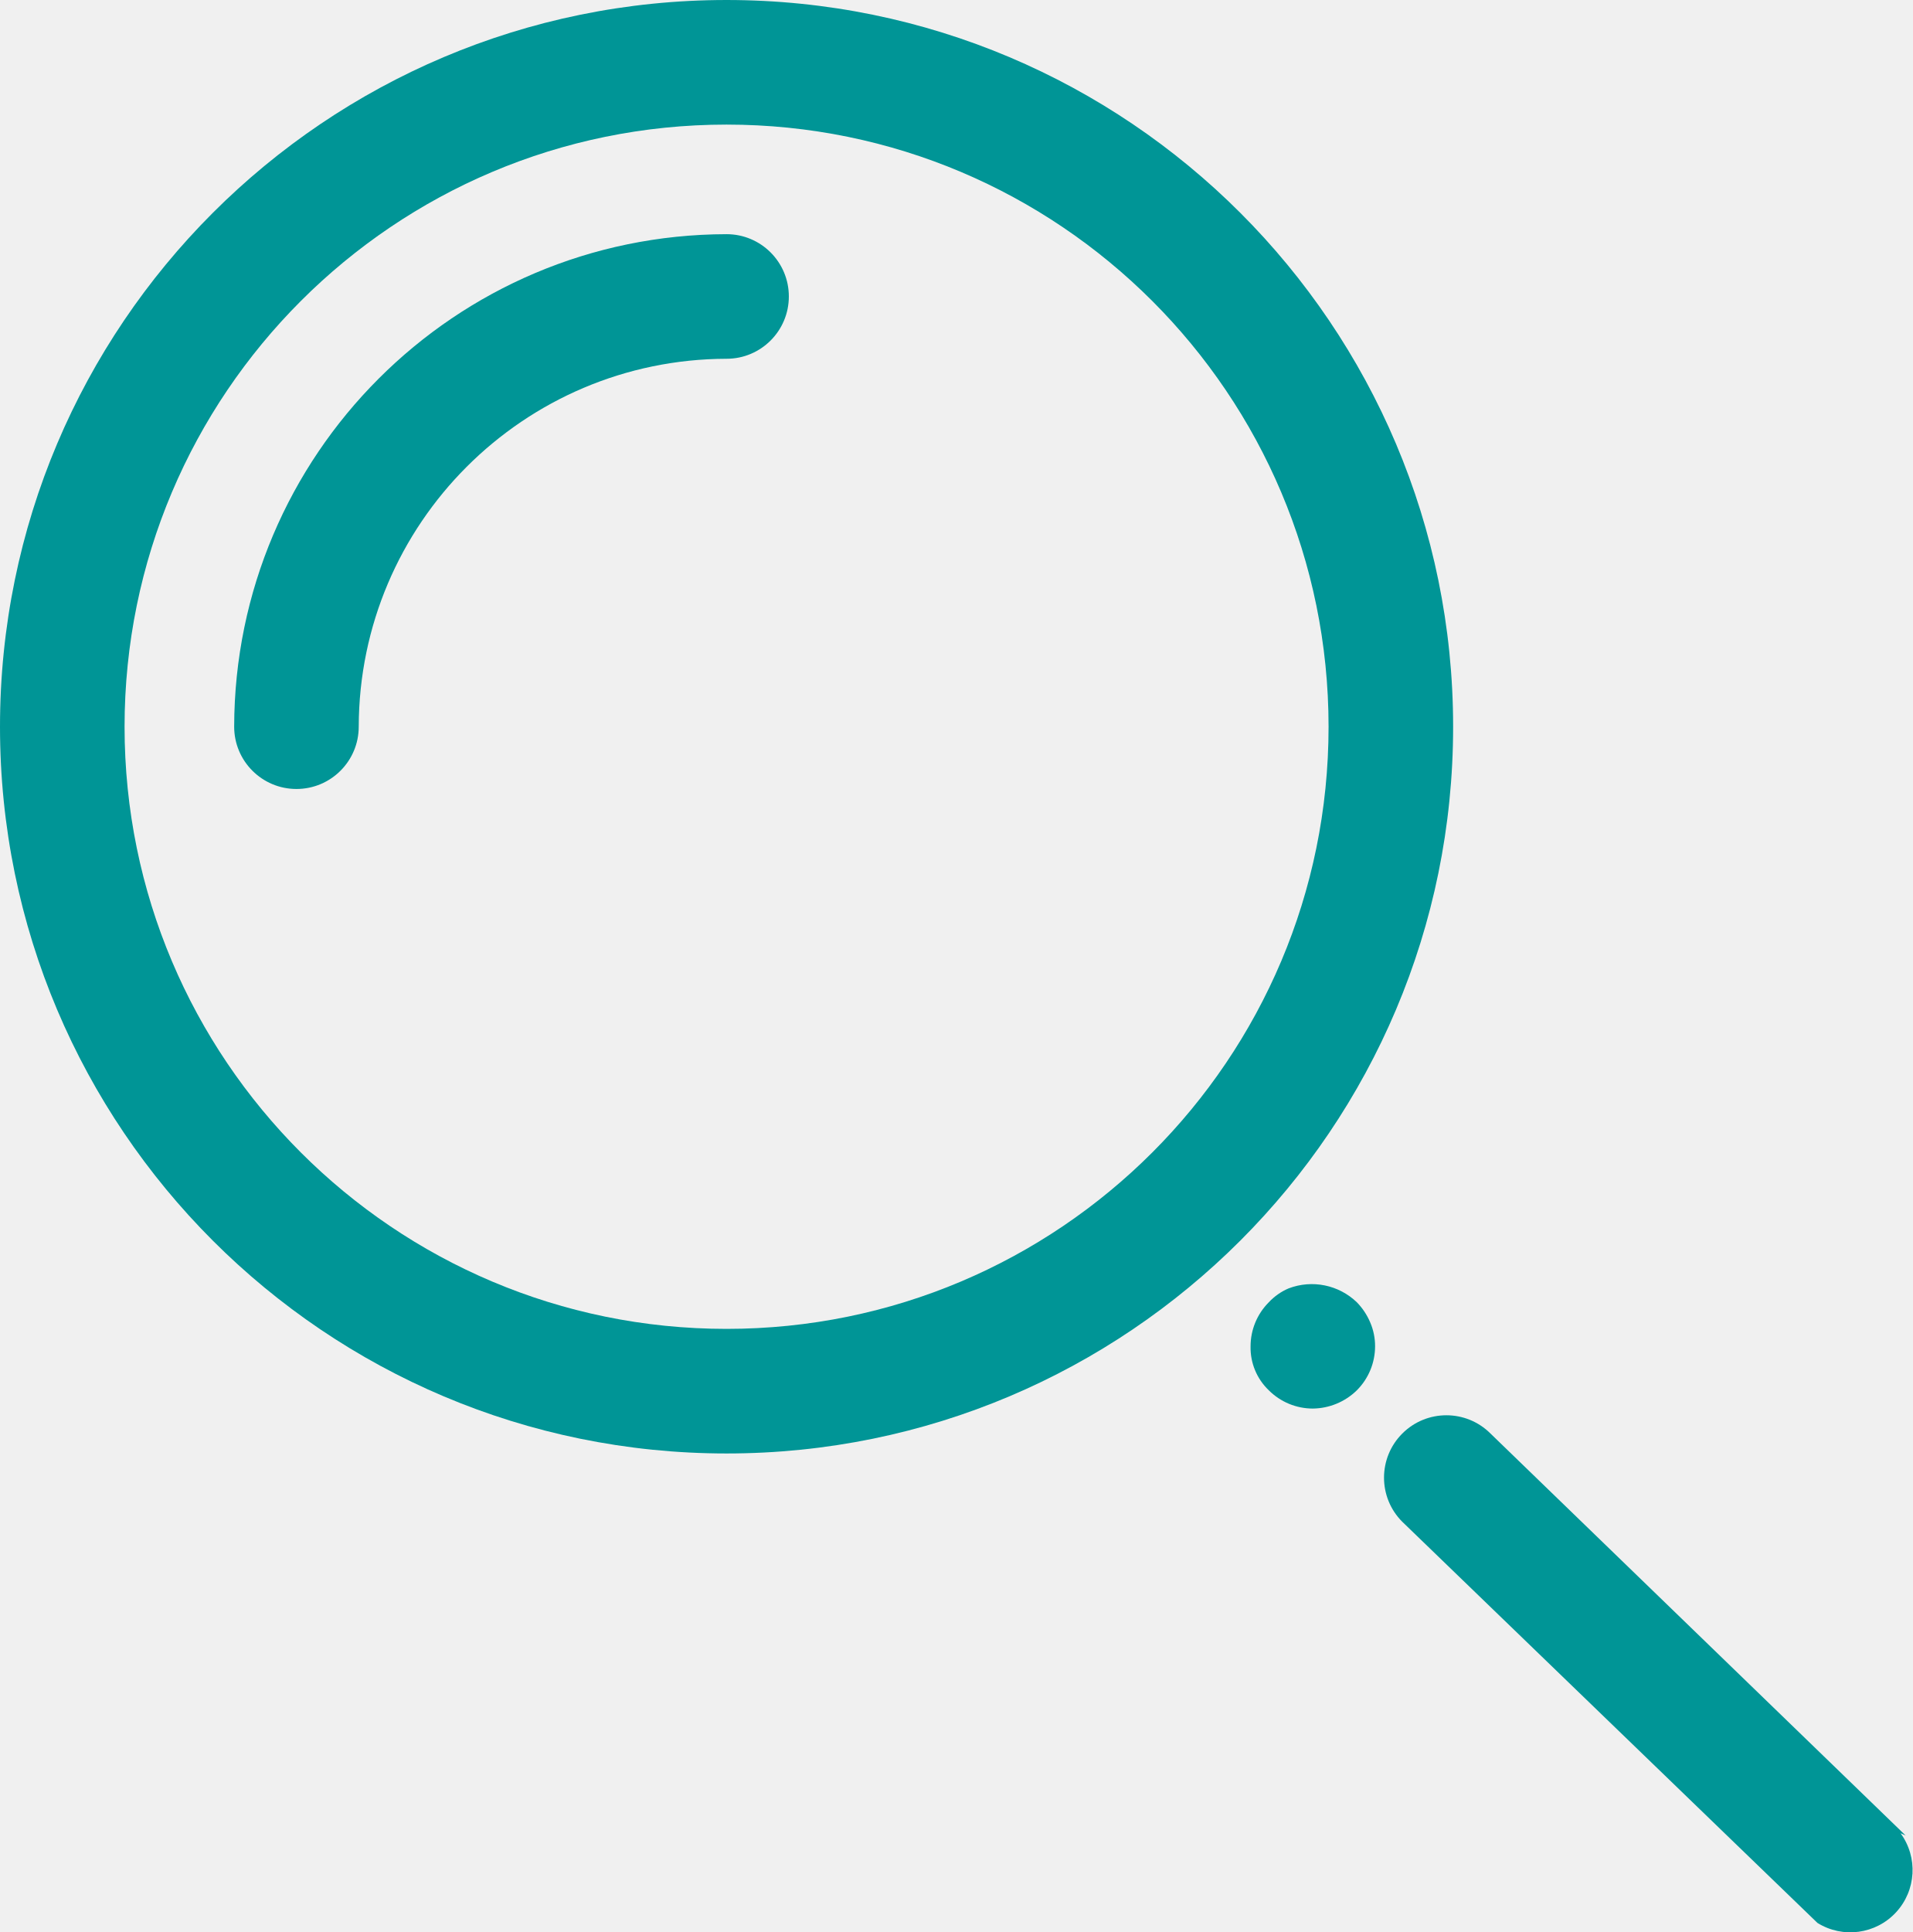
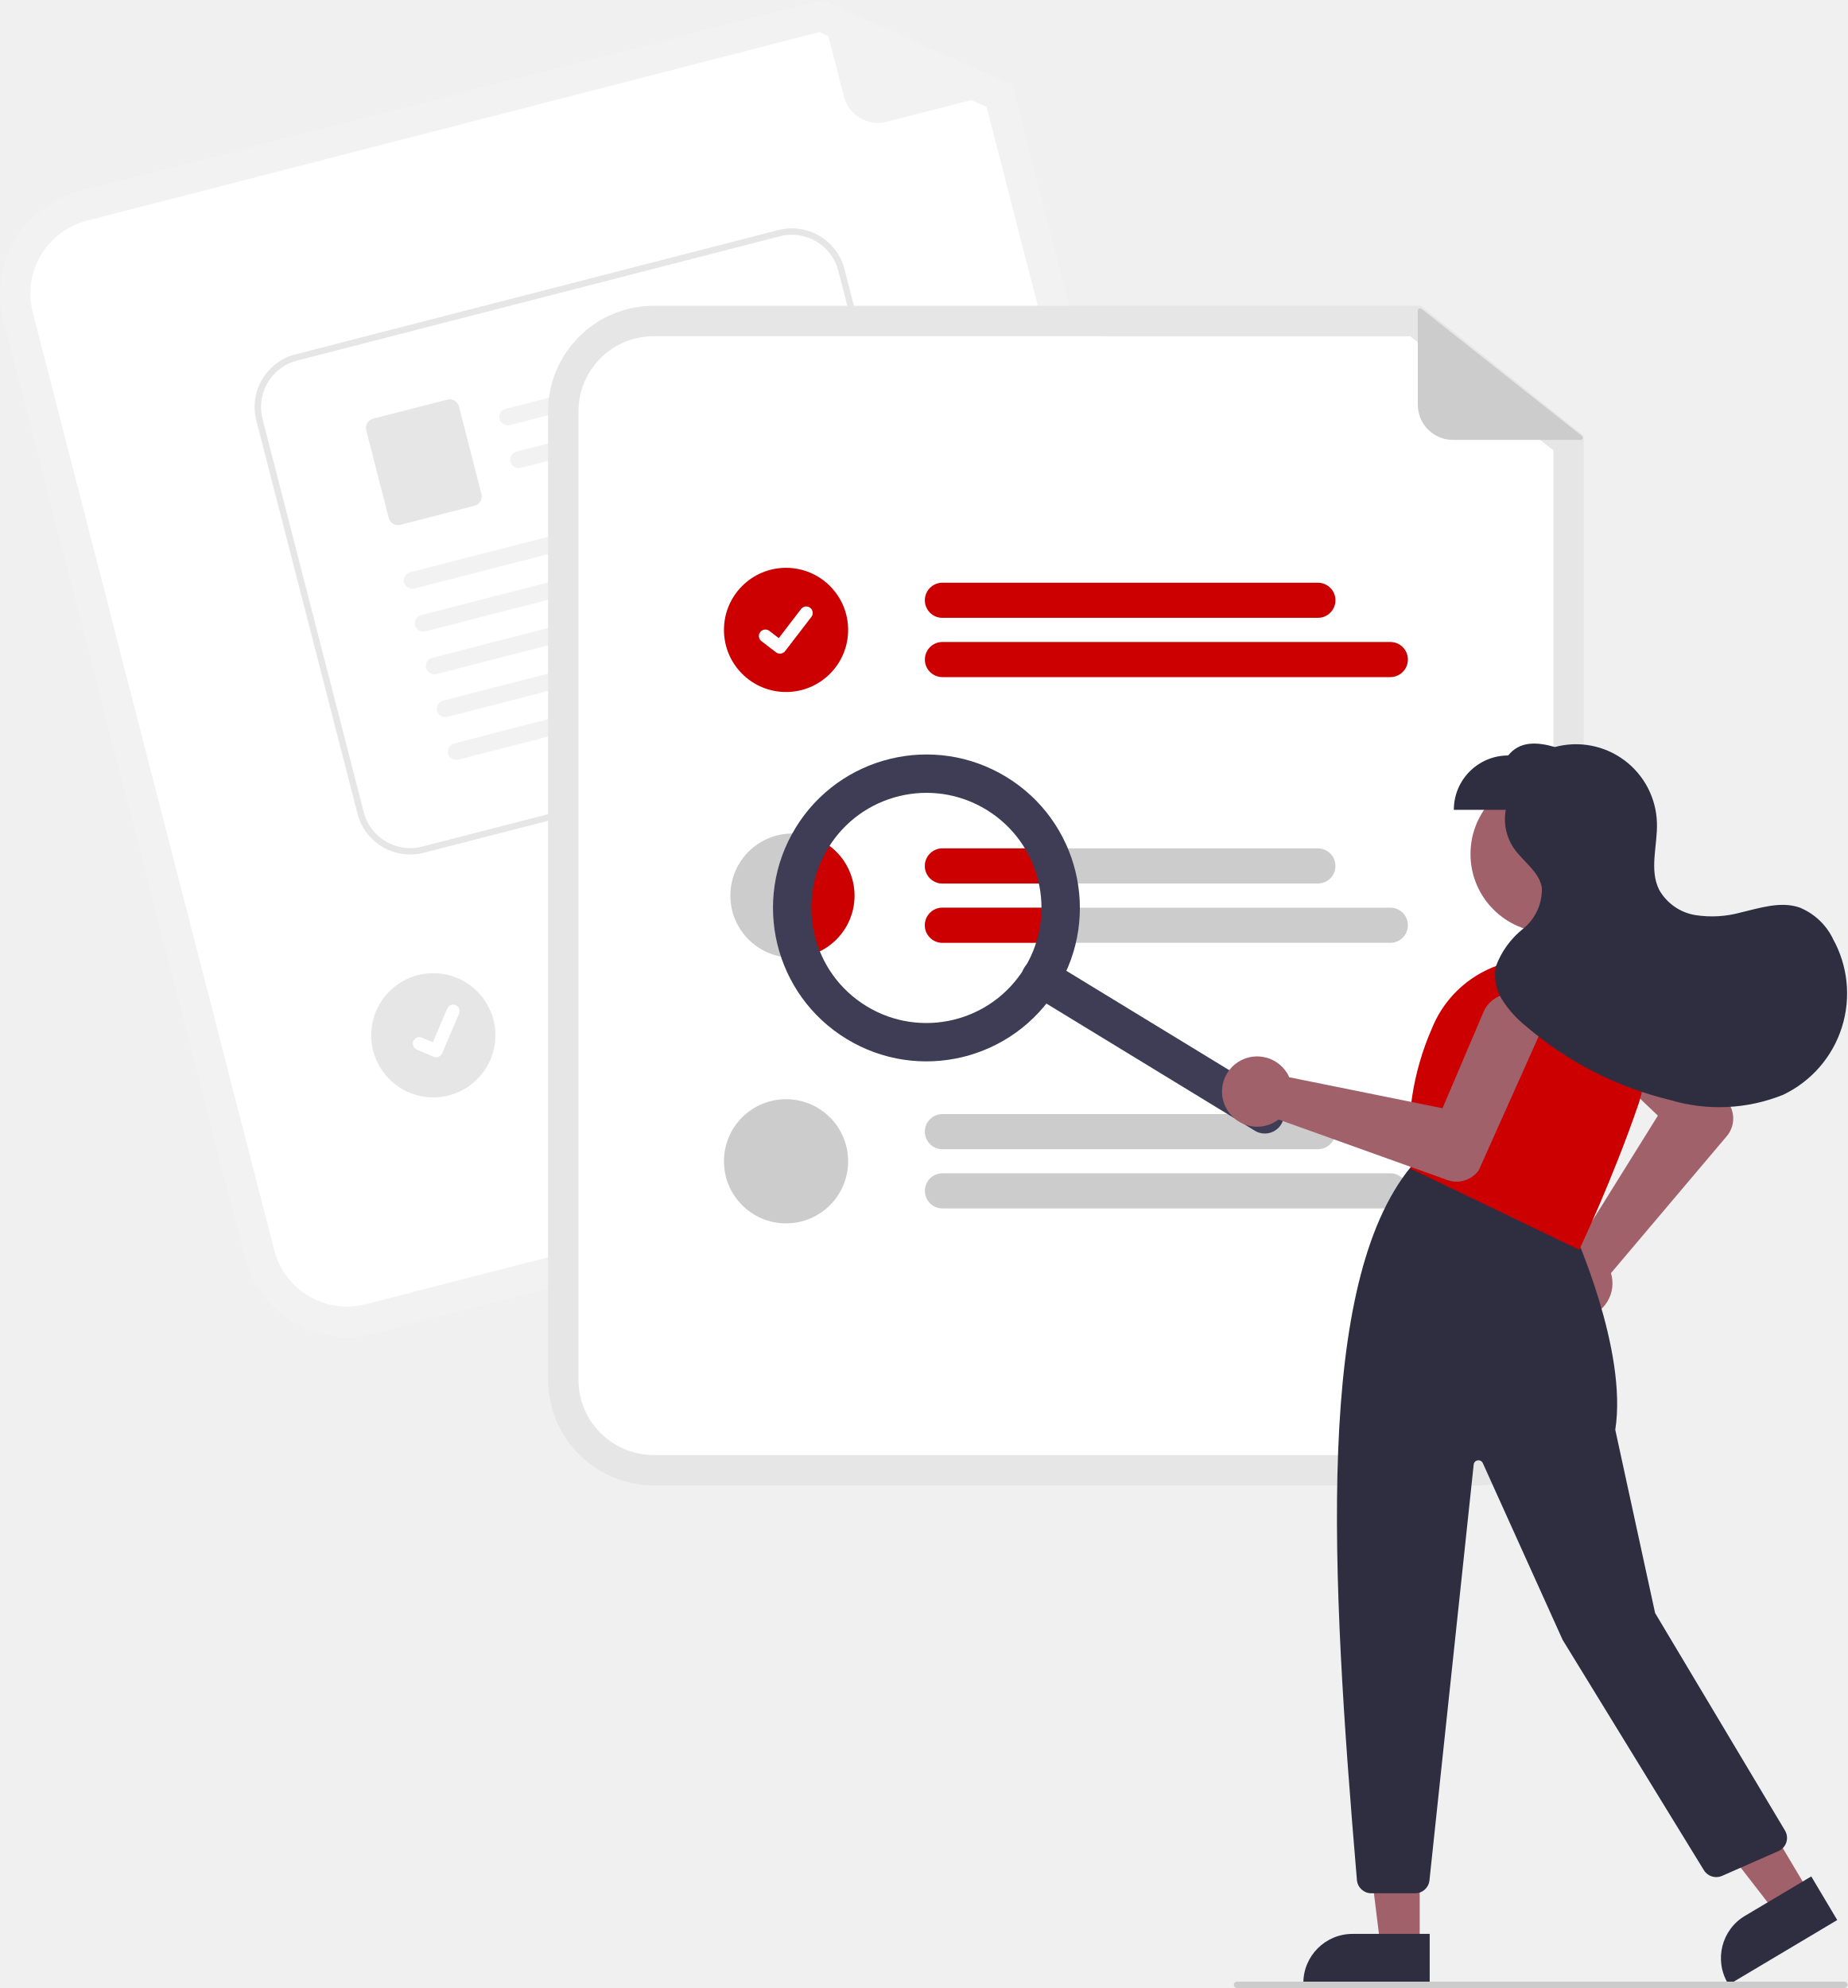
- <svg xmlns="http://www.w3.org/2000/svg" width="41.197" height="41.605" viewBox="0 0 41.197 41.605">
-   <g transform="translate(-814 -2030)">
-     <path d="M21.9,6.32A15.65,15.65,0,1,0,37.55,21.97,15.65,15.65,0,0,0,21.9,6.32Zm0,28.617A12.967,12.967,0,1,1,34.867,21.97,12.967,12.967,0,0,1,21.9,34.937Z" transform="translate(807.75 2023.68)" fill="#009596" />
-     <path d="M34.148,32.406,25.206,23.75a1.341,1.341,0,1,0-1.9,1.9l8.943,8.639a1.341,1.341,0,0,0,1.789-1.932Z" transform="translate(820.899 2037.121)" fill="#009596" />
-     <path d="M23.6,22.174a1.4,1.4,0,0,0-1.467-.3,1.252,1.252,0,0,0-.429.3,1.341,1.341,0,0,0-.393.948,1.27,1.27,0,0,0,.393.948,1.341,1.341,0,0,0,.948.393,1.377,1.377,0,0,0,.948-.393,1.341,1.341,0,0,0,.393-.948,1.288,1.288,0,0,0-.107-.519A1.4,1.4,0,0,0,23.6,22.174Z" transform="translate(819.626 2035.87)" fill="#009596" />
-     <path d="M19.676,9.14A10.624,10.624,0,0,0,9.07,19.746a1.341,1.341,0,1,0,2.683,0,7.941,7.941,0,0,1,7.923-7.923,1.341,1.341,0,0,0,0-2.683Z" transform="translate(809.974 2025.903)" fill="#009596" />
+ <svg xmlns="http://www.w3.org/2000/svg" width="131.173" height="141.142" viewBox="0 0 131.173 141.142">
+   <g transform="translate(-0.004 0)">
+     <path d="M394.21,219.117l-56.7,14.6a7.5,7.5,0,0,1-9.12-5.385L311.24,161.742a7.5,7.5,0,0,1,5.385-9.12l52.752-13.584,13.5,6.044L399.6,210A7.5,7.5,0,0,1,394.21,219.117Z" transform="translate(-310.999 -139.037)" fill="#f2f2f2" />
+     <path d="M324.506,162.462a5.339,5.339,0,0,0-3.835,6.495l17.148,66.592a5.339,5.339,0,0,0,6.495,3.835l56.7-14.6a5.339,5.339,0,0,0,3.835-6.495l-16.457-63.909-11.866-5.312Z" transform="translate(-318.343 -146.79)" fill="#fff" />
+     <path d="M581.136,146.032l-8.775,2.26a2.494,2.494,0,0,1-3.038-1.793l-1.669-6.481a.156.156,0,0,1,.214-.181l13.292,5.9a.156.156,0,0,1-.024.293Z" transform="translate(-509.401 -139.644)" fill="#f2f2f2" />
+     <path d="M513.489,409.4l-25.816,6.648a1.247,1.247,0,0,1-.622-2.416l25.816-6.648a1.247,1.247,0,1,1,.622,2.415Z" transform="translate(-446.37 -346.146)" fill="#ccc" />
+     <path d="M523.1,421.71l-30.8,7.931a1.247,1.247,0,1,1-.622-2.415l30.8-7.931a1.247,1.247,0,1,1,.622,2.415Z" transform="translate(-449.945 -355.661)" fill="#ccc" />
+     <circle cx="4.408" cy="4.408" r="4.408" transform="translate(26.359 69.094)" fill="#e6e6e6" />
+     <path d="M436.957,245.986l-34.286,8.826a3.862,3.862,0,0,1-4.7-2.774l-7.185-27.912a3.862,3.862,0,0,1,2.774-4.7l34.286-8.826a3.862,3.862,0,0,1,4.7,2.775l7.185,27.912A3.862,3.862,0,0,1,436.957,245.986Z" transform="translate(-372.584 -194.266)" fill="#fff" />
+     <path d="M436.957,245.986l-34.286,8.826a3.862,3.862,0,0,1-4.7-2.774l-7.185-27.912a3.862,3.862,0,0,1,2.774-4.7l34.286-8.826a3.862,3.862,0,0,1,4.7,2.775l7.185,27.912A3.862,3.862,0,0,1,436.957,245.986Zm-43.281-26.119a3.408,3.408,0,0,0-2.448,4.145l7.185,27.912a3.408,3.408,0,0,0,4.145,2.448l34.286-8.826a3.408,3.408,0,0,0,2.448-4.145l-7.185-27.912a3.408,3.408,0,0,0-4.145-2.448Z" transform="translate(-372.584 -194.266)" fill="#e6e6e6" />
+     <path d="M485.245,248.189l-17.3,4.454a.62.62,0,0,1-.751-.39.6.6,0,0,1,.42-.758l17.614-4.534c.712.361.524,1.1.02,1.228Z" transform="translate(-431.72 -222.468)" fill="#f2f2f2" />
+     <path d="M488.688,261.563l-17.3,4.454a.62.62,0,0,1-.751-.39.6.6,0,0,1,.42-.758l17.614-4.534c.712.361.524,1.1.02,1.228Z" transform="translate(-434.381 -232.807)" fill="#f2f2f2" />
+     <path d="M433.2,271.5l-5.281,1.359a.672.672,0,0,1-.818-.483l-1.6-6.232a.672.672,0,0,1,.483-.818l5.281-1.359a.672.672,0,0,1,.818.483l1.6,6.232a.672.672,0,0,1-.483.818Z" transform="translate(-399.496 -235.598)" fill="#e6e6e6" />
+     <path d="M464.5,289l-26.408,6.8a.62.62,0,0,1-.751-.39.6.6,0,0,1,.42-.758l26.719-6.878C465.193,288.136,465.005,288.873,464.5,289Z" transform="translate(-408.644 -254.02)" fill="#f2f2f2" />
+     <path d="M467.945,302.381l-26.408,6.8a.62.62,0,0,1-.751-.39.6.6,0,0,1,.42-.758l26.719-6.878C468.636,301.513,468.449,302.251,467.945,302.381Z" transform="translate(-411.307 -264.362)" fill="#f2f2f2" />
+     <path d="M471.386,315.75l-26.408,6.8a.62.62,0,0,1-.751-.39.6.6,0,0,1,.421-.758l26.719-6.878c.712.361.524,1.1.02,1.228Z" transform="translate(-413.967 -274.697)" fill="#f2f2f2" />
+     <path d="M474.829,329.127l-26.408,6.8a.62.62,0,0,1-.751-.39.6.6,0,0,1,.421-.758L474.81,327.9C475.521,328.259,475.334,329,474.829,329.127Z" transform="translate(-416.629 -285.038)" fill="#f2f2f2" />
+     <path d="M478.271,342.5l-26.408,6.8a.62.62,0,0,1-.751-.39.6.6,0,0,1,.42-.758l26.719-6.878C478.963,341.63,478.776,342.367,478.271,342.5Z" transform="translate(-419.29 -295.374)" fill="#f2f2f2" />
+     <path d="M441.938,457.029a.457.457,0,0,1-.289-.02l-.006,0-1.2-.509a.46.46,0,1,1,.36-.847l.778.331,1.02-2.4a.46.46,0,0,1,.6-.243h0l-.006.016.006-.016a.461.461,0,0,1,.243.6l-1.2,2.82a.46.46,0,0,1-.31.265Z" transform="translate(-410.846 -381.982)" fill="#fff" />
+     <path d="M548.515,318.457H489.964a7.5,7.5,0,0,1-7.489-7.489V242.2a7.5,7.5,0,0,1,7.489-7.489h54.473L556,243.935v67.033A7.5,7.5,0,0,1,548.515,318.457Z" transform="translate(-443.556 -213.001)" fill="#e6e6e6" />
+     <path d="M497.308,244.215a5.339,5.339,0,0,0-5.333,5.333v68.764a5.339,5.339,0,0,0,5.333,5.333h58.552a5.339,5.339,0,0,0,5.333-5.333V252.318l-10.166-8.1Z" transform="translate(-450.9 -220.345)" fill="#fff" />
+     <path d="M628.239,323.823H601.582a1.247,1.247,0,1,1,0-2.494h26.658a1.247,1.247,0,0,1,0,2.494Z" transform="translate(-534.668 -279.958)" fill="#c00" />
+     <path d="M633.384,342.369h-31.8a1.247,1.247,0,0,1,0-2.494h31.8a1.247,1.247,0,1,1,0,2.494Z" transform="translate(-534.668 -294.296)" fill="#c00" />
+     <path d="M628.243,404.443H601.586a1.247,1.247,0,1,0,0,2.494h26.657a1.247,1.247,0,0,0,0-2.494Z" transform="translate(-534.672 -344.21)" fill="#ccc" />
+     <path d="M633.388,422.993h-31.8a1.247,1.247,0,1,0,0,2.494h31.8a1.247,1.247,0,0,0,0-2.494Z" transform="translate(-534.672 -358.551)" fill="#ccc" />
+     <path d="M628.239,490.058H601.582a1.247,1.247,0,1,1,0-2.494h26.658a1.247,1.247,0,0,1,0,2.494Z" transform="translate(-534.668 -408.467)" fill="#ccc" />
+     <path d="M633.384,508.6h-31.8a1.247,1.247,0,0,1,0-2.494h31.8a1.247,1.247,0,1,1,0,2.494Z" transform="translate(-534.668 -422.805)" fill="#ccc" />
+     <circle cx="4.408" cy="4.408" r="4.408" transform="translate(51.404 40.314)" fill="#c00" />
+     <path d="M549.894,332.087a.457.457,0,0,1-.275-.091l0,0-1.036-.792a.46.46,0,0,1,.56-.731l.671.515,1.586-2.069a.46.46,0,0,1,.645-.085h0l-.01.014.01-.014a.461.461,0,0,1,.085.645l-1.865,2.432a.461.461,0,0,1-.366.18Z" transform="translate(-494.518 -285.683)" fill="#fff" />
+     <path d="M548.306,404.194A4.408,4.408,0,0,1,543.9,408.6a.94.94,0,0,1-.114,0,4.408,4.408,0,1,1,4.521-4.4Z" transform="translate(-487.632 -340.61)" fill="#ccc" />
+     <circle cx="4.408" cy="4.408" r="4.408" transform="translate(51.404 78.04)" fill="#ccc" />
+     <path d="M766.119,244.826h-9.062a2.494,2.494,0,0,1-2.494-2.494v-6.693a.156.156,0,0,1,.253-.122l11.4,9.031a.156.156,0,0,1-.1.278Z" transform="translate(-653.895 -213.595)" fill="#ccc" />
+     <path d="M560.6,404.409a4.408,4.408,0,0,1-4.407,4.41.965.965,0,0,1-.113,0,9.543,9.543,0,0,1,.856-8.751A4.41,4.41,0,0,1,560.6,404.409Z" transform="translate(-499.927 -340.824)" fill="#c00" />
+     <path d="M600.334,405.691a1.25,1.25,0,0,1,1.248-1.248h6.643a9.434,9.434,0,0,1,.819,2.494h-7.462a1.248,1.248,0,0,1-1.248-1.246Z" transform="translate(-534.668 -344.21)" fill="#c00" />
+     <path d="M609.2,422.993a9.514,9.514,0,0,1-.331,2.494h-7.285a1.247,1.247,0,1,1,0-2.494Z" transform="translate(-534.672 -358.551)" fill="#c00" />
+     <path d="M649.1,450.706a1.362,1.362,0,0,1-1.872.453l-15.887-9.691a1.362,1.362,0,1,1,1.418-2.325l15.887,9.691A1.362,1.362,0,0,1,649.1,450.706Z" transform="translate(-558.133 -370.882)" fill="#3f3d56" />
+     <path d="M573.02,391.635a10.893,10.893,0,1,1-3.627-14.972A10.893,10.893,0,0,1,573.02,391.635Zm-16.275-9.927a8.17,8.17,0,1,0,11.229-2.72,8.17,8.17,0,0,0-11.229,2.72Z" transform="translate(-497.941 -321.502)" fill="#3f3d56" />
+     <circle cx="5.574" cy="5.574" r="5.574" transform="translate(104.407 55.059)" fill="#a0616a" />
+     <path d="M793.608,470.824a2.5,2.5,0,0,1,1.889-3.212,2.383,2.383,0,0,1,.331-.041l5.871-9.423-5.363-5.1a2.141,2.141,0,1,1,2.978-3.076l7.4,7.3.015.018a1.939,1.939,0,0,1-.135,2.311l-8.227,9.73a2.338,2.338,0,0,1,.061.237,2.5,2.5,0,0,1-2.241,2.977q-.106.009-.212.009A2.5,2.5,0,0,1,793.608,470.824Z" transform="translate(-683.987 -378.943)" fill="#a0616a" />
+     <path d="M430.165,572.444h-2.782l-1.324-10.732h4.106Z" transform="translate(-329.364 -434.235)" fill="#a0616a" />
+     <path d="M727.717,747.64h-8.971v-.113a3.492,3.492,0,0,1,3.492-3.492h5.479Z" transform="translate(-626.207 -606.734)" fill="#2f2e41" />
+     <path d="M535.287,560.64l-2.391,1.423-6.628-8.544,3.528-2.1Z" transform="translate(-406.831 -426.278)" fill="#a0616a" />
+     <path d="M857.641,729.146l-7.708,4.59-.058-.1a3.492,3.492,0,0,1,1.214-4.787h0l4.708-2.8Z" transform="translate(-727.196 -592.829)" fill="#2f2e41" />
+     <path d="M730.681,554.452c-1.864-21.947-2.973-42.335,3.841-50.652l.053-.064,11.466,4.587.019.041c.039.084,3.852,8.473,2.963,14.115l2.828,13.01,9.222,15.442a1.022,1.022,0,0,1-.465,1.459l-4.008,1.763a1.026,1.026,0,0,1-1.282-.4l-10.032-16.358-5.666-12.547a.34.34,0,0,0-.649.1l-3.141,29.525a1.019,1.019,0,0,1-1.015.913H731.7A1.028,1.028,0,0,1,730.681,554.452Z" transform="translate(-634.337 -420.969)" fill="#2f2e41" />
+     <path d="M751.889,453.991l-.055-.026-.009-.06a19.366,19.366,0,0,1,1.507-9.9,7.86,7.86,0,0,1,9.124-4.708h0a7.851,7.851,0,0,1,5.007,3.85,7.767,7.767,0,0,1,.538,6.224c-1.8,5.265-4.136,10.191-4.16,10.241l-.049.1Z" transform="translate(-651.666 -370.986)" fill="#c00" />
+     <path d="M694.25,455.007a2.5,2.5,0,0,1,3.67.644,2.37,2.37,0,0,1,.154.3l10.883,2.2,2.9-6.809a2.141,2.141,0,1,1,3.924,1.712l-4.246,9.493-.012.02a1.939,1.939,0,0,1-2.212.683l-11.995-4.3a2.344,2.344,0,0,1-.2.141,2.5,2.5,0,0,1-3.573-1.057q-.046-.1-.083-.195A2.5,2.5,0,0,1,694.25,455.007Z" transform="translate(-606.537 -379.469)" fill="#a0616a" />
+     <path d="M792.718,385.445a4.544,4.544,0,0,0-2.353-2.174c-1.336-.454-2.782.029-4.155.352a7.7,7.7,0,0,1-3.229.191,3.626,3.626,0,0,1-2.58-1.8c-.714-1.431-.112-3.137-.156-4.735a5.75,5.75,0,0,0-7.245-5.4c-1.315-.379-2.505-.415-3.318.6a3.858,3.858,0,0,0-3.858,3.858h3.689a3.665,3.665,0,0,0,.557,2.708c.651.957,1.784,1.649,2,2.785a3.56,3.56,0,0,1-1.323,2.947,6.124,6.124,0,0,0-1.942,2.688,3.334,3.334,0,0,0,.477,2.4,7.81,7.81,0,0,0,1.676,1.846,24.6,24.6,0,0,0,10.221,5.229,12.149,12.149,0,0,0,8.027-.371,7.971,7.971,0,0,0,3.51-11.113Z" transform="translate(-662.6 -318.843)" fill="#2f2e41" />
+     <path d="M740.347,759.417H697.228a.227.227,0,0,1,0-.454h43.119a.227.227,0,0,1,0,.454Z" transform="translate(-609.397 -618.274)" fill="#ccc" />
  </g>
</svg>
